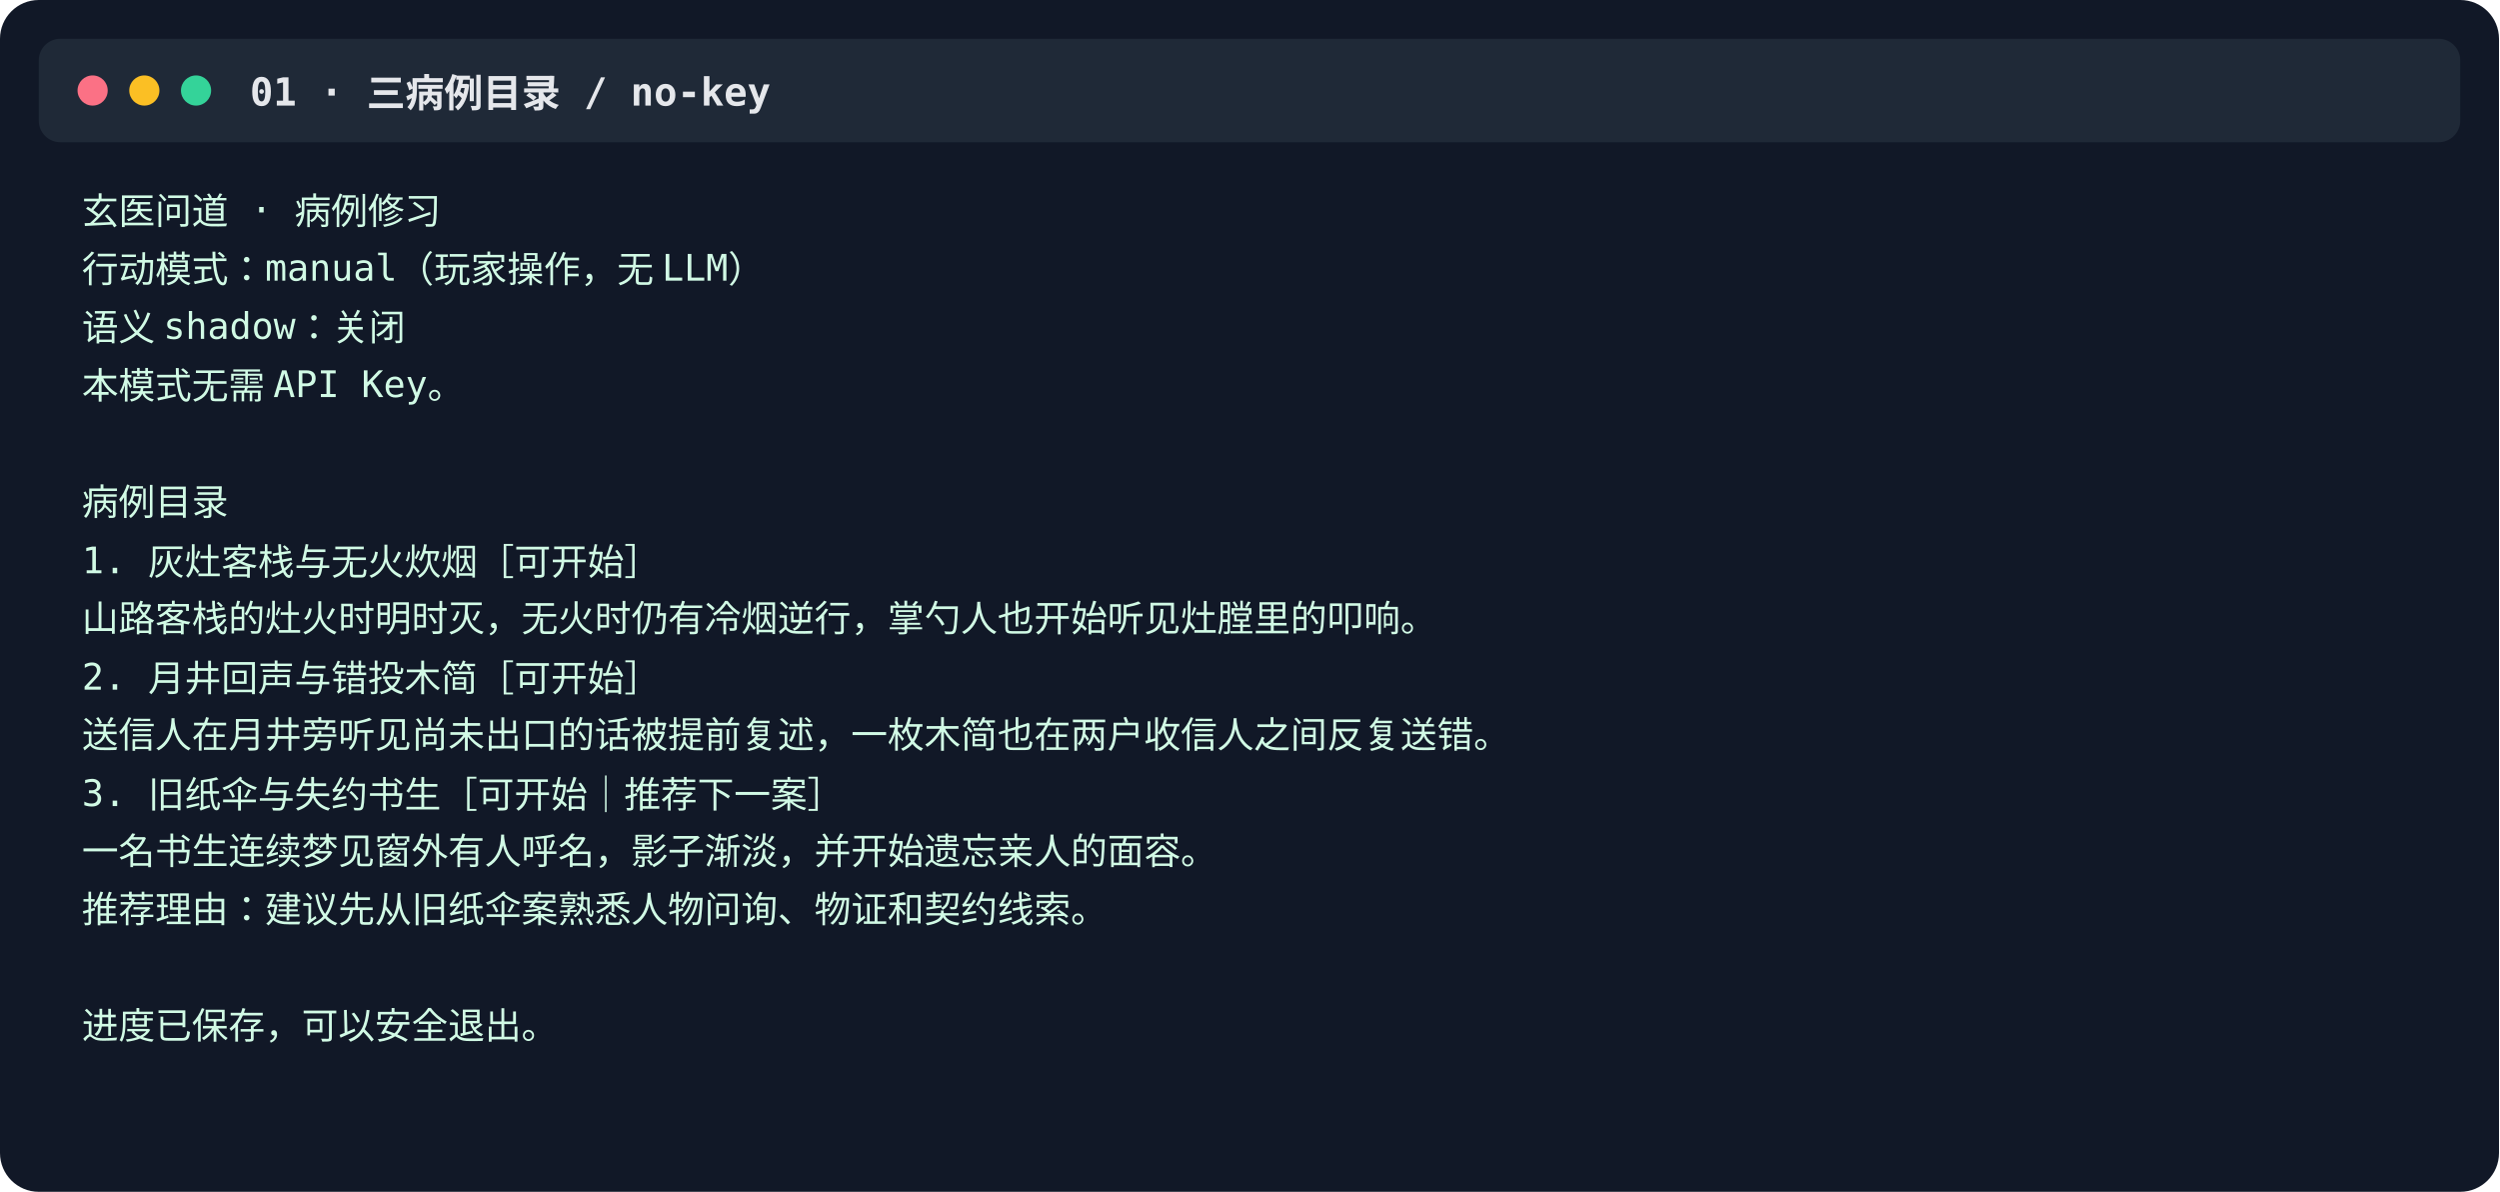
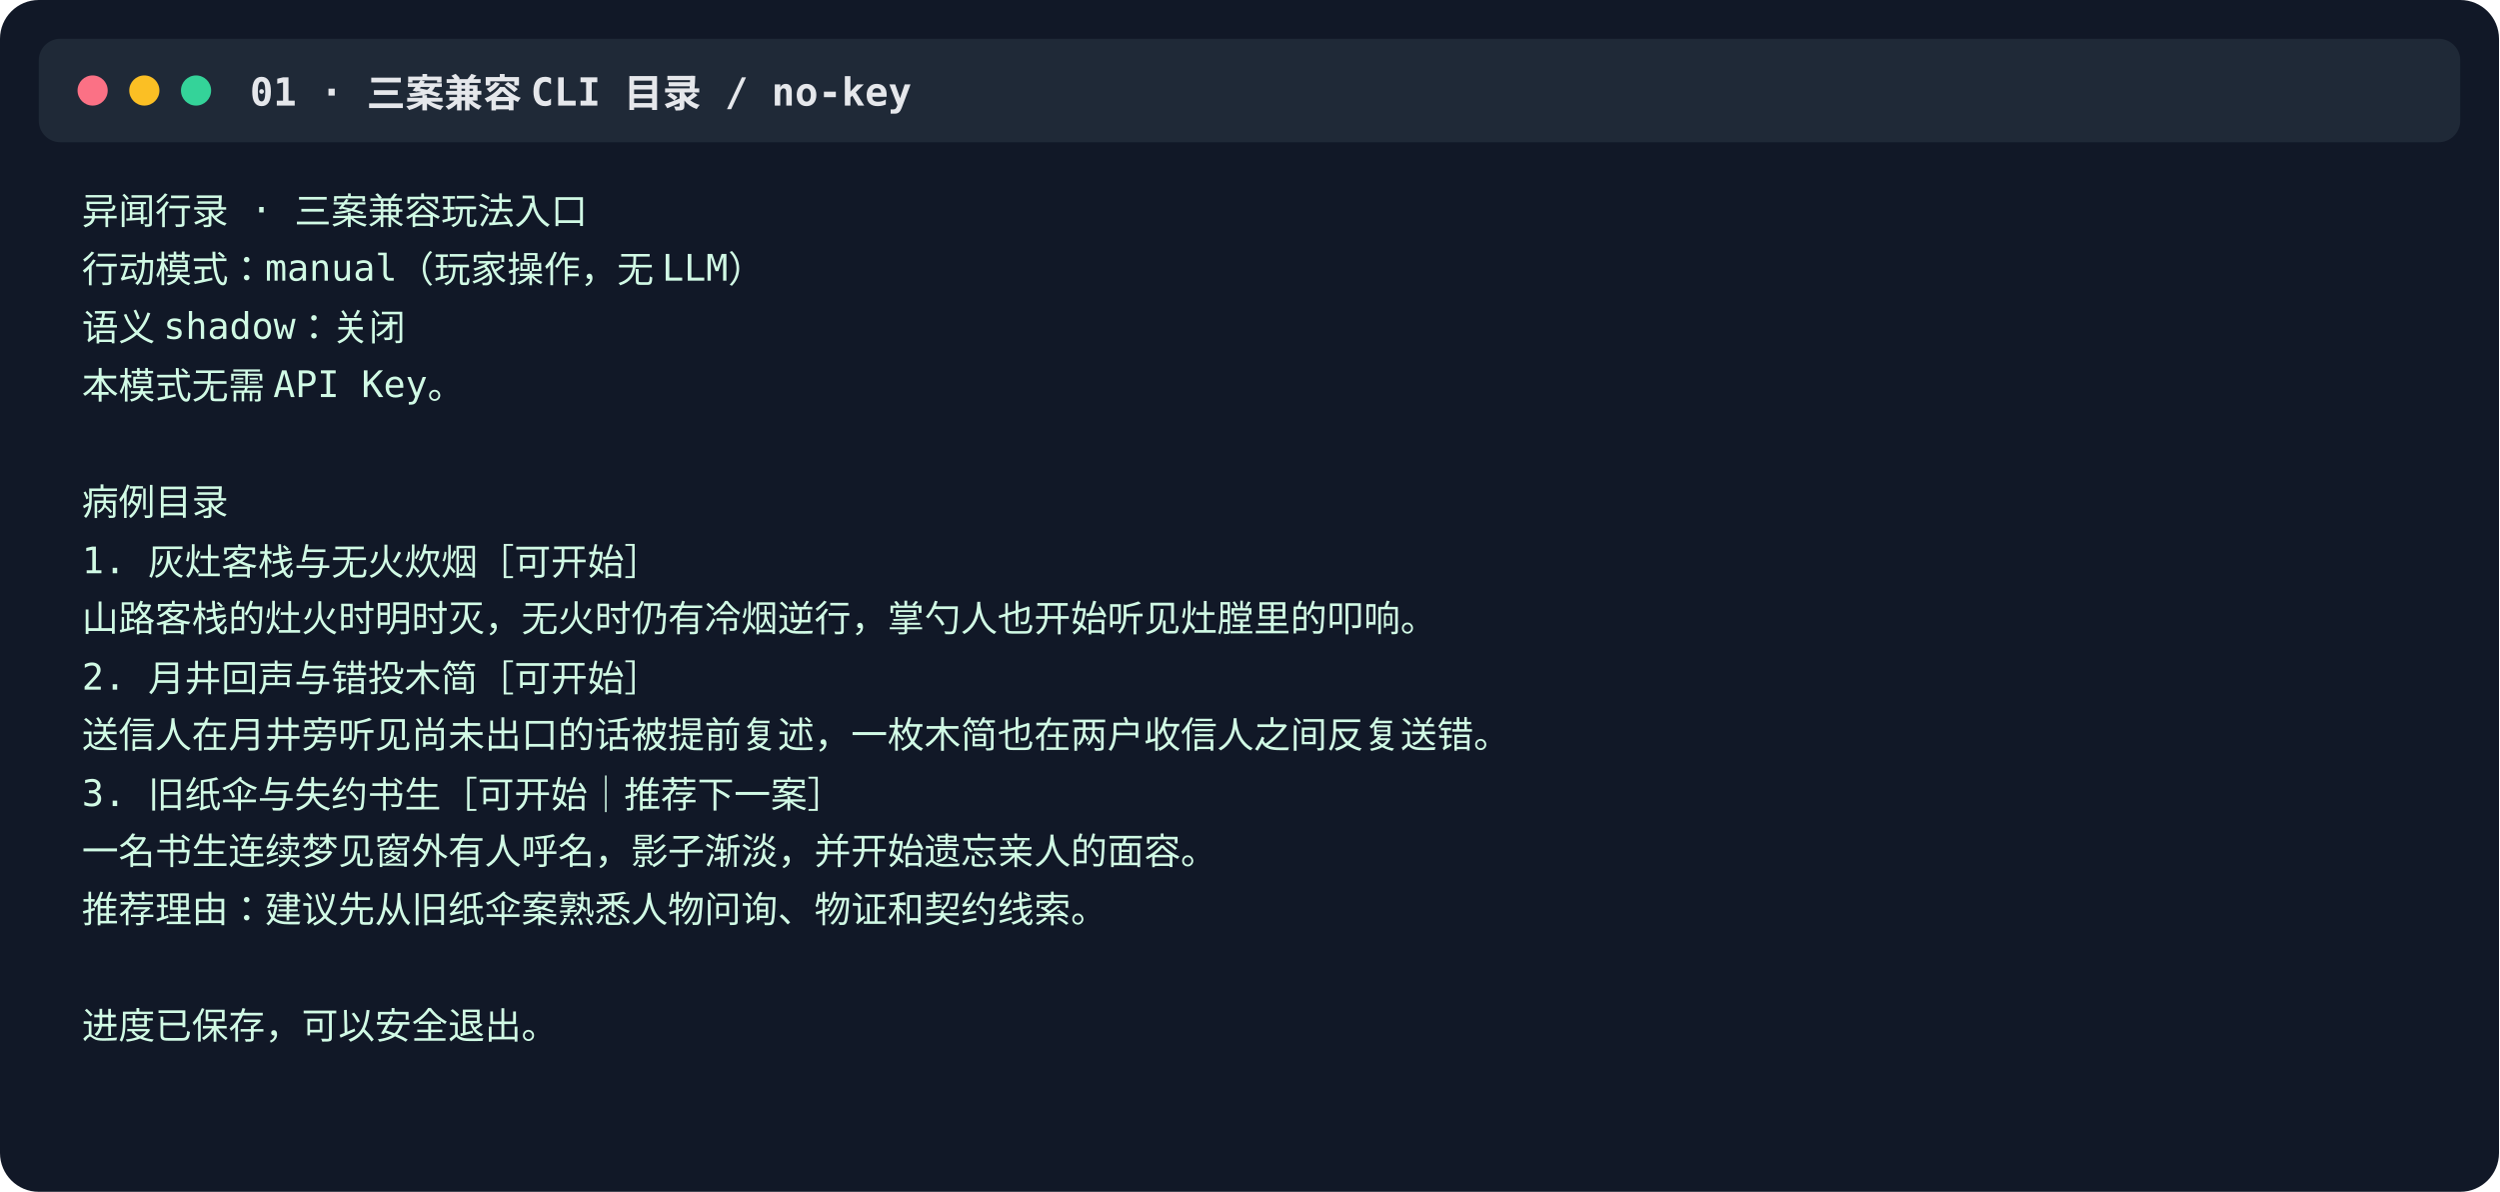
<svg xmlns="http://www.w3.org/2000/svg" width="1160" height="553" viewBox="0 0 1160 553" role="img" aria-labelledby="title desc">
  <rect width="100%" height="100%" rx="18" fill="#111827" />
  <rect x="18" y="18" width="1124" height="48" rx="10" fill="#1f2937" />
  <circle cx="43" cy="42" r="7" fill="#fb7185" />
  <circle cx="67" cy="42" r="7" fill="#fbbf24" />
  <circle cx="91" cy="42" r="7" fill="#34d399" />
-   <text x="116" y="49" class="title">01 · 三病例目录 / no-key</text>
+   <text x="116" y="49" class="title">01 · 三案兼容 CLI 目录 / no-key</text>
  <style>
    .title { fill: #e5e7eb; font: 600 18px ui-monospace, Consolas, monospace; }
    .terminal { fill: #d1fae5; font: 17px ui-monospace, Consolas, monospace; }
  </style>
-   <text x="38" y="104" class="terminal">玄医问道 · 病例修习</text>
+   <text x="38" y="104" class="terminal">异闻行录 · 三案兼容玩法入口</text>
  <text x="38" y="131" class="terminal">行动模式：manual（玩家操作，无 LLM）</text>
  <text x="38" y="158" class="terminal">语义 shadow：关闭</text>
  <text x="38" y="185" class="terminal">本模式无需 API Key。</text>
  <text x="38" y="212" class="terminal" />
  <text x="38" y="239" class="terminal">病例目录</text>
  <text x="38" y="266" class="terminal">1. 灰灶客栈与无火炊烟［可开始］</text>
  <text x="38" y="293" class="terminal">   山路客栈的灶火时明时灭，无火时仍有冷烟逆行，掌勺人也开始听见灶膛里的叩响。</text>
  <text x="38" y="320" class="terminal">2. 月井回声与错投木简［可开始］</text>
  <text x="38" y="347" class="terminal">   送信人在月井旁听见尚未出口的话被提前复述，一枚木简也在两户收信人之间反复送错。</text>
  <text x="38" y="374" class="terminal">3. 旧纸伞与失约书生［可开始｜推荐下一案］</text>
  <text x="38" y="401" class="terminal">   一名书生连续梦见窗外有人呼名，影子渐淡，并开始遗忘亲人的面容。</text>
  <text x="38" y="428" class="terminal">   推荐理由：建议先从旧纸伞案熟悉人物问询、物证和契约线索。</text>
  <text x="38" y="455" class="terminal" />
  <text x="38" y="482" class="terminal">进度已保存，可以安全退出。</text>
</svg>
